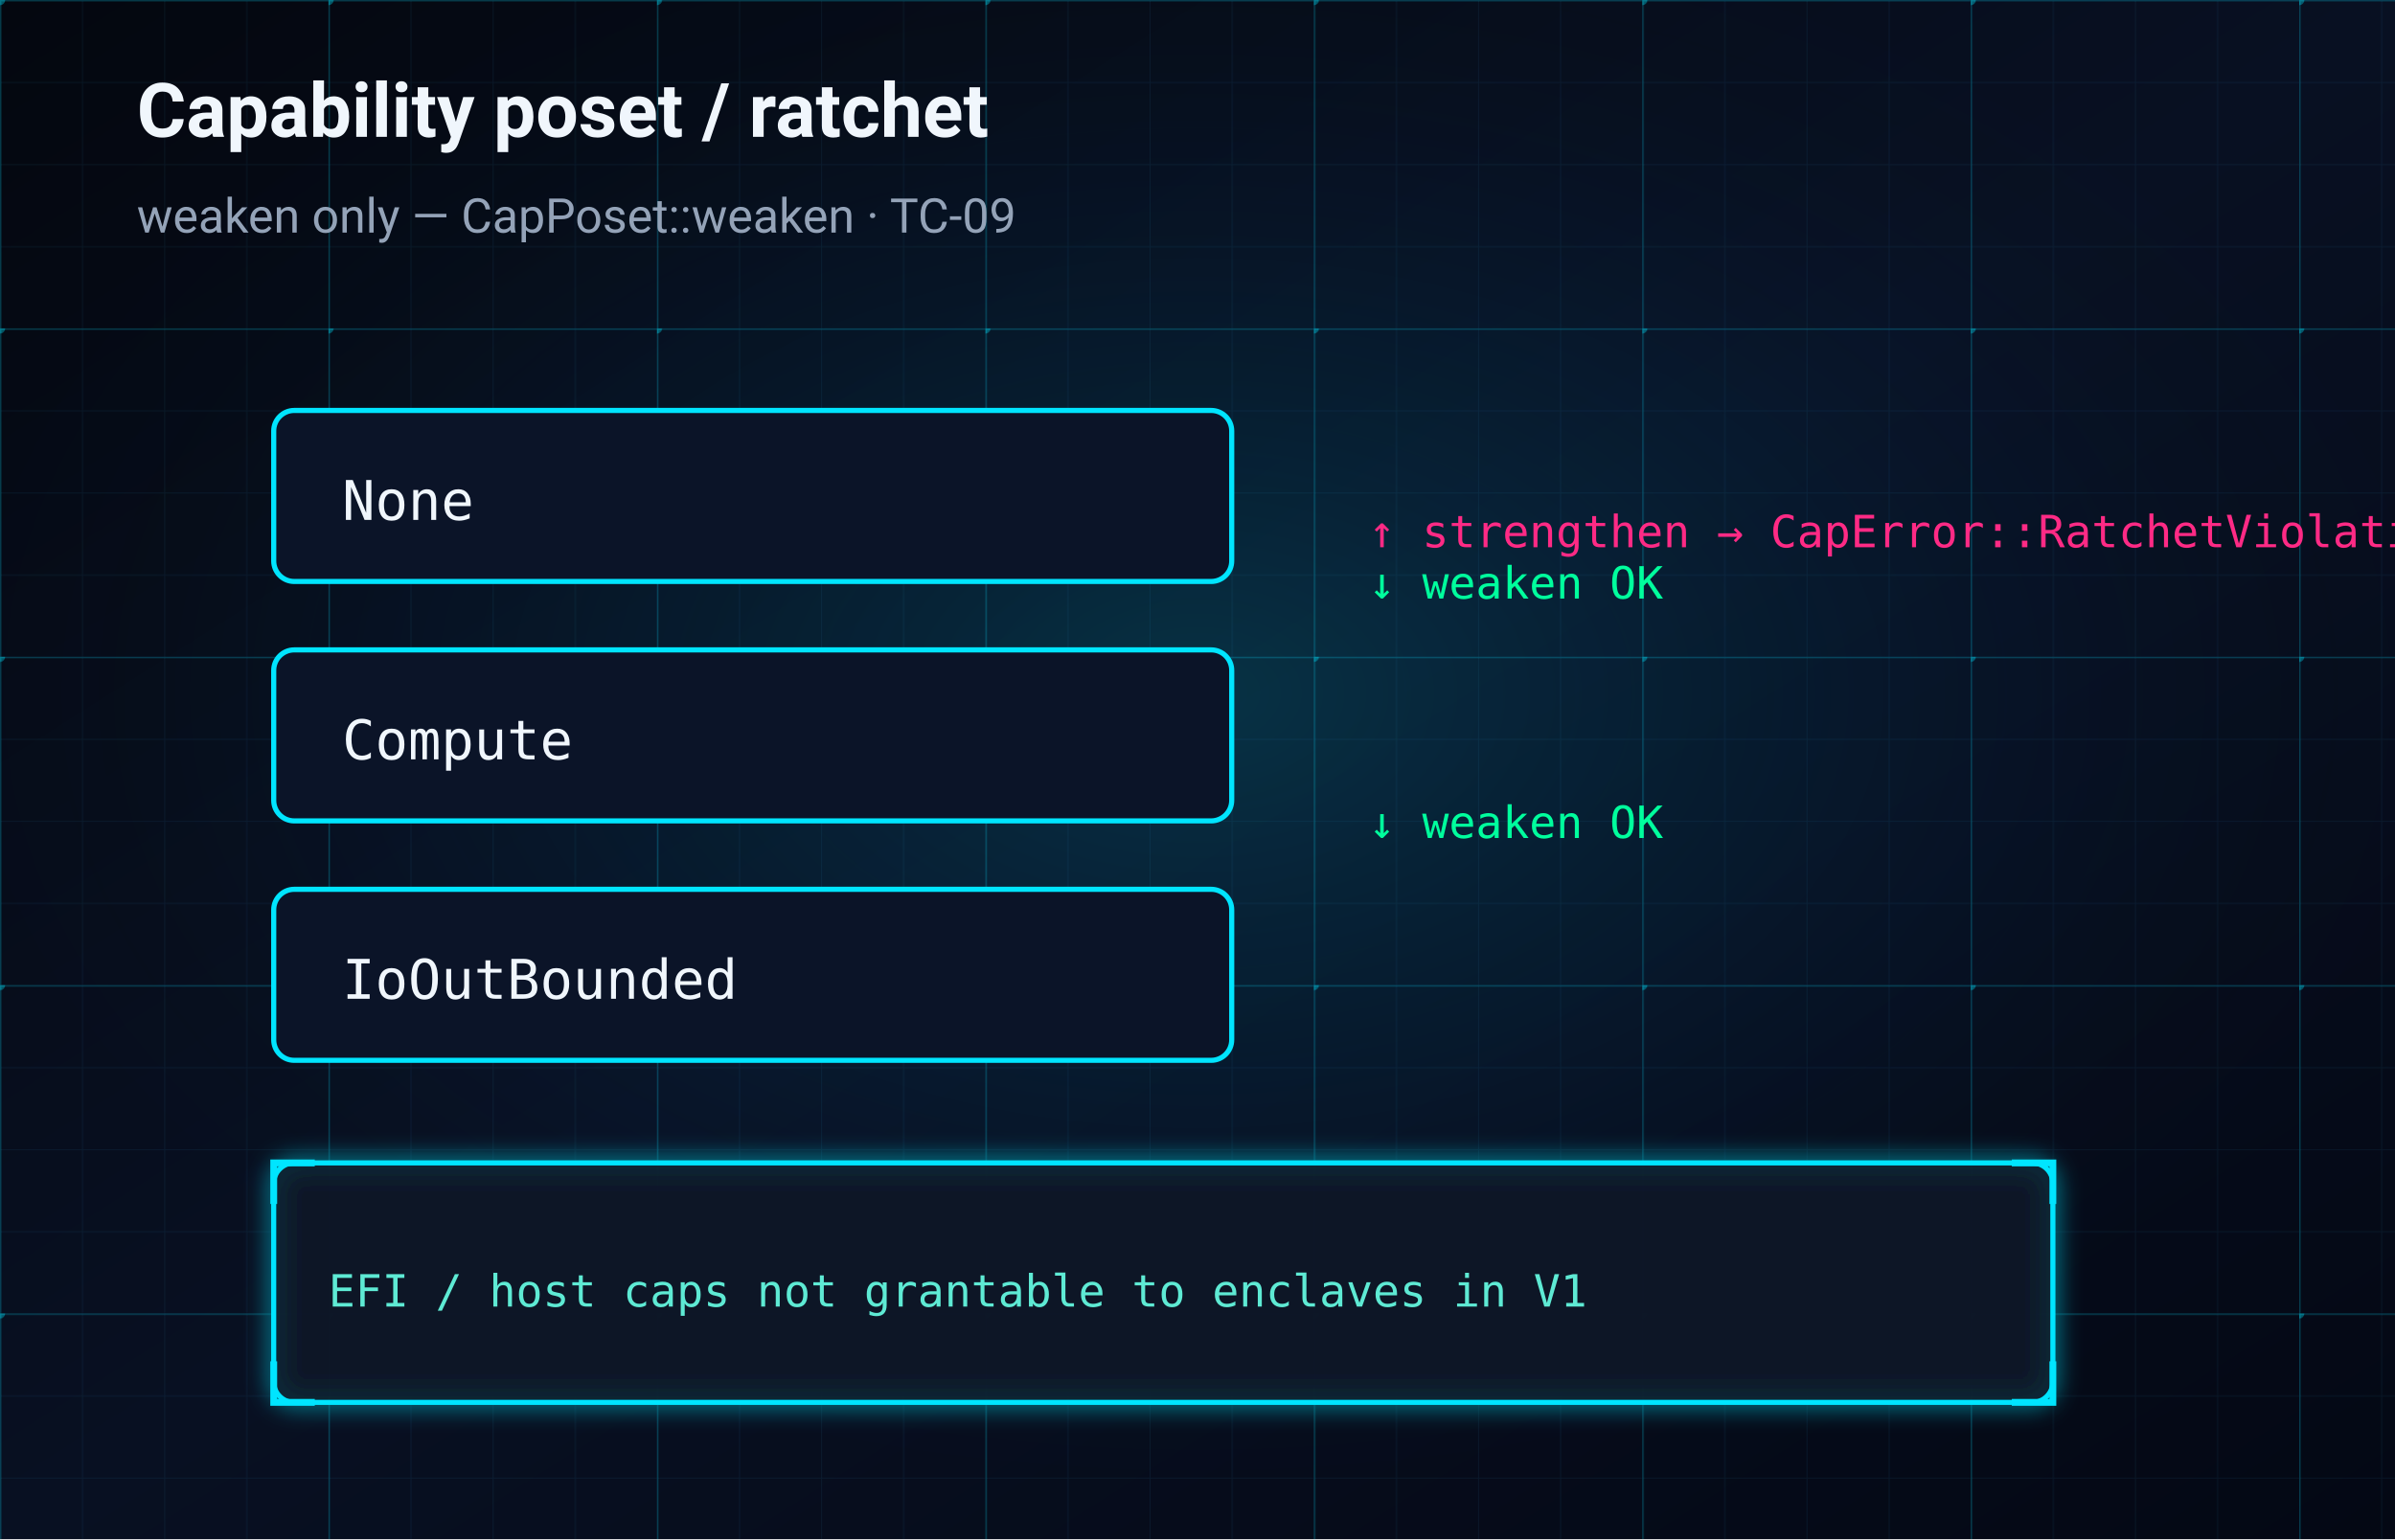
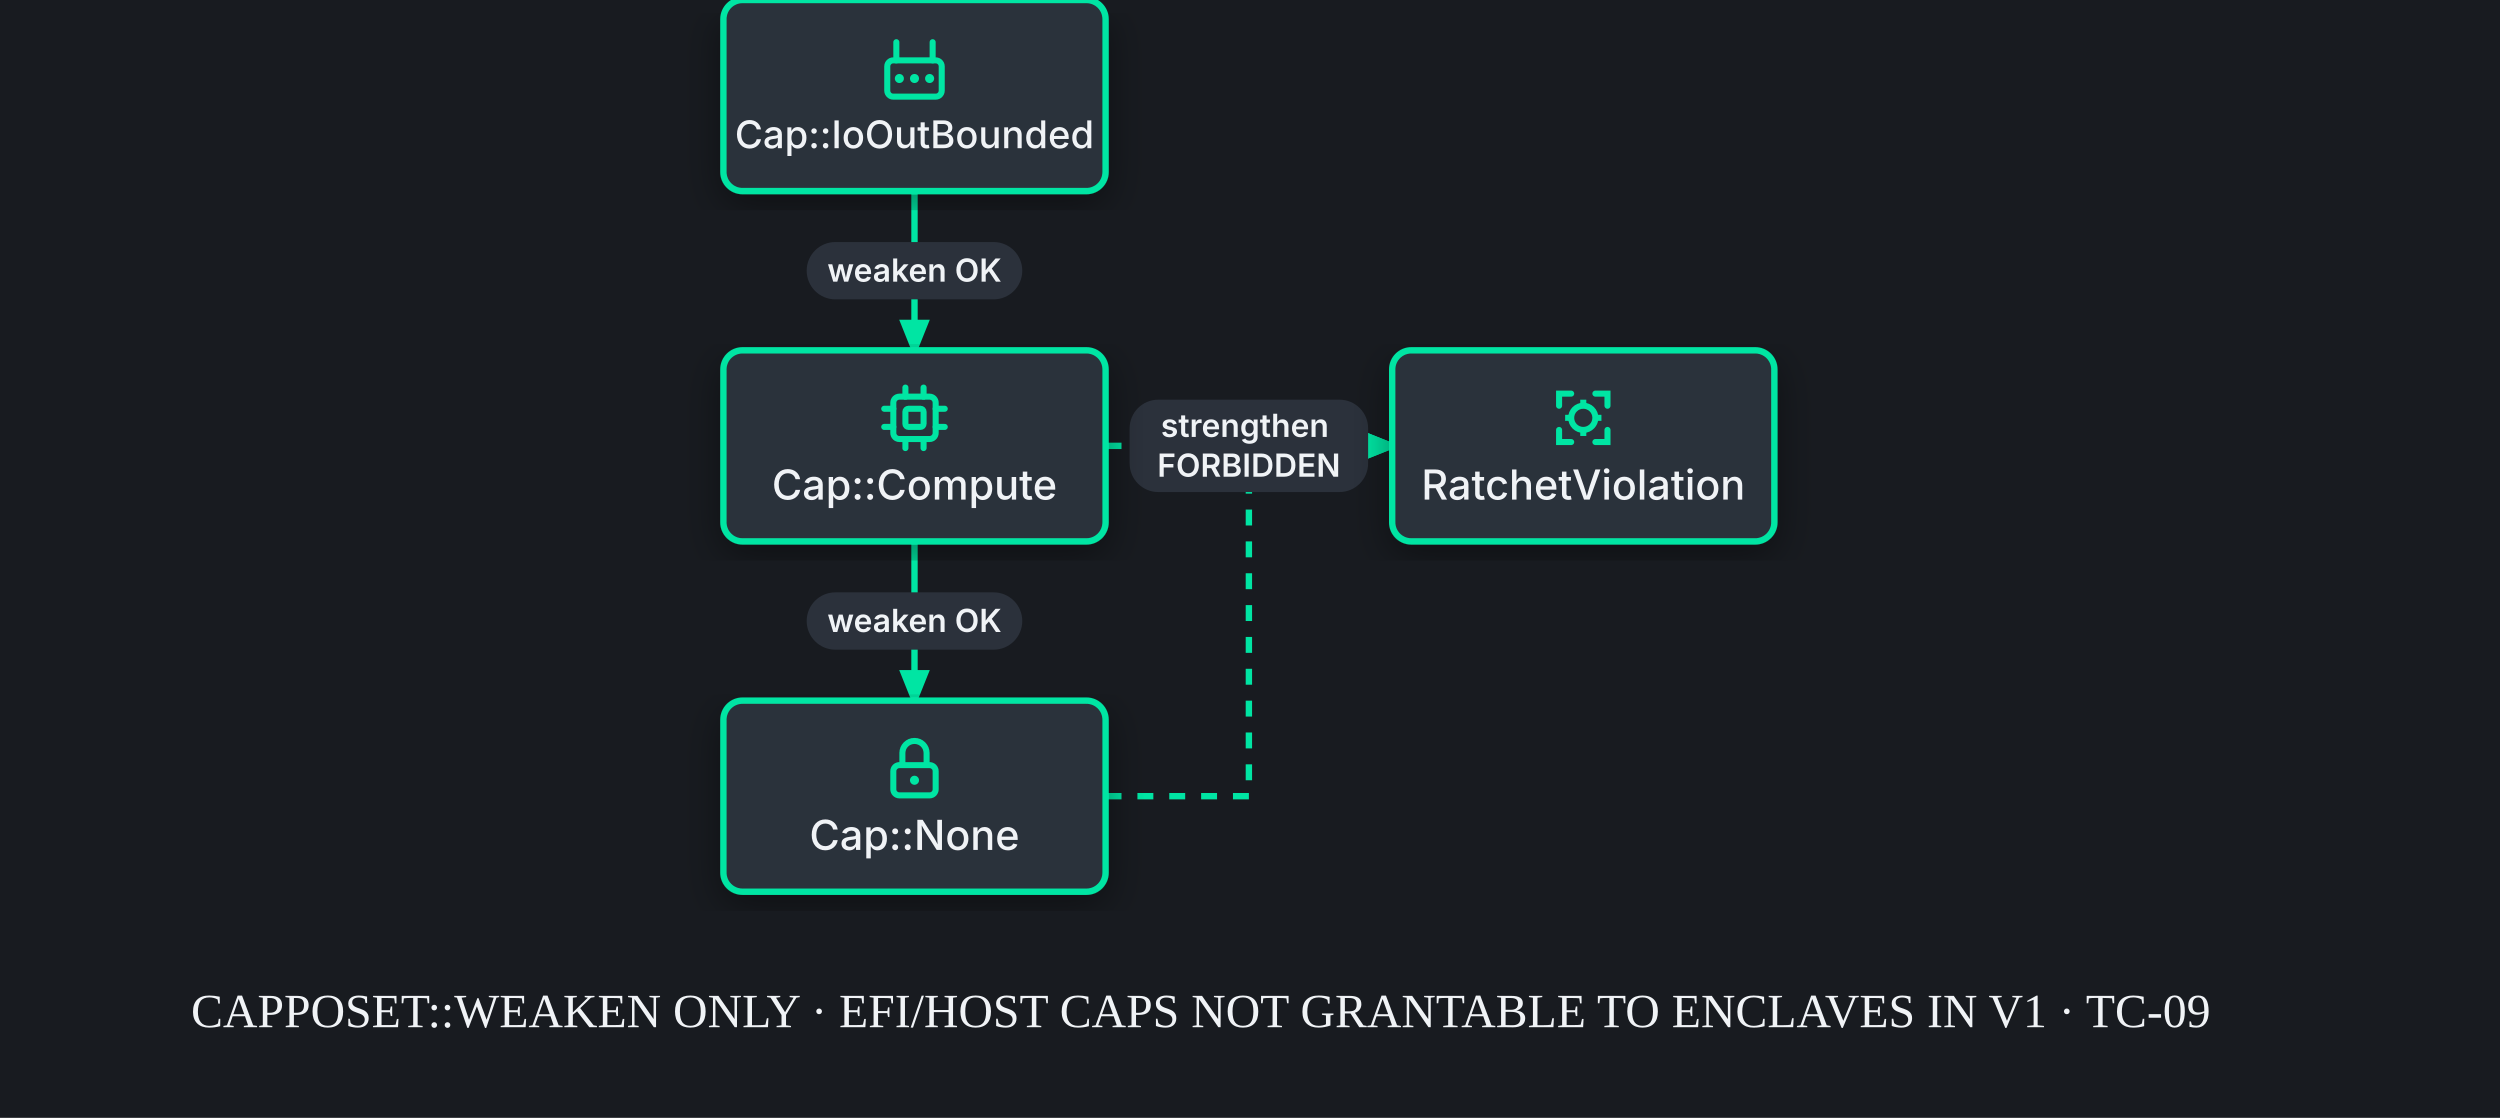
- <svg xmlns="http://www.w3.org/2000/svg" viewBox="0 0 700 450" width="100%" height="auto" role="img">
+ <svg xmlns="http://www.w3.org/2000/svg" viewBox="0 0 785 351" width="785" height="351">
  <defs>
-     <linearGradient id="bg-grad" x1="0%" y1="0%" x2="100%" y2="100%">
-       <stop offset="0%" stop-color="#04070f" />
-       <stop offset="50%" stop-color="#081022" />
-       <stop offset="100%" stop-color="#040814" />
-     </linearGradient>
-     <radialGradient id="core-glow" cx="50%" cy="45%" r="55%">
-       <stop offset="0%" stop-color="#00e5ff" stop-opacity="0.16" />
-       <stop offset="60%" stop-color="#0284c7" stop-opacity="0.05" />
-       <stop offset="100%" stop-color="#050811" stop-opacity="0" />
-     </radialGradient>
-     <pattern id="minor-grid" width="24" height="24" patternUnits="userSpaceOnUse">
-       <path d="M 24 0 L 0 0 0 24" fill="none" stroke="#38bdf8" stroke-width="0.5" stroke-opacity="0.08" />
-     </pattern>
-     <pattern id="major-grid" width="96" height="96" patternUnits="userSpaceOnUse">
-       <rect width="96" height="96" fill="url(#minor-grid)" />
-       <path d="M 96 0 L 0 0 0 96" fill="none" stroke="#00e5ff" stroke-width="0.9" stroke-opacity="0.18" />
-       <circle cx="0" cy="0" r="1.5" fill="#00e5ff" fill-opacity="0.35" />
-     </pattern>
-     <filter id="neon-glow" x="-20%" y="-20%" width="140%" height="140%">
-       <feGaussianBlur stdDeviation="3.5" result="blur" />
-       <feMerge>
-         <feMergeNode in="blur" />
-         <feMergeNode in="SourceGraphic" />
-       </feMerge>
+     <marker id="arrow" viewBox="0 0 10 10" refX="8" refY="5" markerWidth="6" markerHeight="6" orient="auto-start-reverse">
+       <path d="M 0 1 L 10 5 L 0 9 z" fill="#00E5A3" />
+     </marker>
+     <marker id="arrow-tail" viewBox="0 0 10 10" refX="2" refY="5" markerWidth="6" markerHeight="6" orient="auto">
+       <path d="M 10 1 L 0 5 L 10 9 z" fill="#00E5A3" />
+     </marker>
+     <filter id="shadow" x="-10%" y="-10%" width="120%" height="120%">
+       <feDropShadow dx="0" dy="4" stdDeviation="6" flood-color="#000000" flood-opacity="0.4" />
    </filter>
  </defs>
-   <rect width="700" height="450" fill="url(#bg-grad)" />
-   <rect width="700" height="450" fill="url(#major-grid)" />
-   <rect width="700" height="450" fill="url(#core-glow)" />
-   <text x="40" y="40" fill="#f0f6fc" font-family="system-ui, -apple-system, 'Segoe UI', Roboto, sans-serif" font-size="22" font-weight="700">Capability poset / ratchet</text>
-   <text x="40" y="68" fill="#94a3b8" font-family="system-ui, -apple-system, 'Segoe UI', Roboto, sans-serif" font-size="14">weaken only — CapPoset::weaken · TC-09</text>
-   <rect x="80" y="120" width="280" height="50" rx="6" fill="#0b1428" stroke="#00e5ff" stroke-width="1.5" />
-   <text x="100" y="152" fill="#f0f6fc" font-family="ui-monospace, 'Cascadia Code', 'Fira Code', Menlo, Consolas, monospace" font-size="16">None</text>
-   <text x="400" y="175" fill="#00ff9d" font-family="ui-monospace, 'Cascadia Code', 'Fira Code', Menlo, Consolas, monospace" font-size="13">↓ weaken OK</text>
-   <rect x="80" y="190" width="280" height="50" rx="6" fill="#0b1428" stroke="#00e5ff" stroke-width="1.5" />
-   <text x="100" y="222" fill="#f0f6fc" font-family="ui-monospace, 'Cascadia Code', 'Fira Code', Menlo, Consolas, monospace" font-size="16">Compute</text>
-   <text x="400" y="245" fill="#00ff9d" font-family="ui-monospace, 'Cascadia Code', 'Fira Code', Menlo, Consolas, monospace" font-size="13">↓ weaken OK</text>
-   <rect x="80" y="260" width="280" height="50" rx="6" fill="#0b1428" stroke="#00e5ff" stroke-width="1.5" />
-   <text x="100" y="292" fill="#f0f6fc" font-family="ui-monospace, 'Cascadia Code', 'Fira Code', Menlo, Consolas, monospace" font-size="16">IoOutBounded</text>
-   <text x="400" y="160" fill="#ff2a85" font-family="ui-monospace, 'Cascadia Code', 'Fira Code', Menlo, Consolas, monospace" font-size="13">↑ strengthen → CapError::RatchetViolation</text>
-   <rect x="80" y="340" width="520" height="70" rx="6" fill="#0b1428" fill-opacity="0.92" stroke="#00e5ff" stroke-width="1.5" filter="url(#neon-glow)" />
-   <path d="M 80 352 L 80 340 L 92 340" fill="none" stroke="#00e5ff" stroke-width="2" />
-   <path d="M 588 340 L 600 340 L 600 352" fill="none" stroke="#00e5ff" stroke-width="2" />
-   <path d="M 80 398 L 80 410 L 92 410" fill="none" stroke="#00e5ff" stroke-width="2" />
-   <path d="M 588 410 L 600 410 L 600 398" fill="none" stroke="#00e5ff" stroke-width="2" />
-   <text x="96" y="382" fill="#5eead4" font-family="ui-monospace, 'Cascadia Code', 'Fira Code', Menlo, Consolas, monospace" font-size="13">EFI / host caps not grantable to enclaves in V1</text>
+   <rect width="100%" height="100%" fill="#181B20" />
+   <path d="M 287.15 60 L 287.15 110" fill="none" stroke="#00E5A3" stroke-width="2" marker-end="url(#arrow)" />
+   <path d="M 287.15 170 L 287.15 220" fill="none" stroke="#00E5A3" stroke-width="2" marker-end="url(#arrow)" />
+   <path d="M 347.15 250 L 392.15 250 L 392.15 140 L 437.15 140" fill="none" stroke="#00E5A3" stroke-width="2" stroke-dasharray="5,5" marker-end="url(#arrow)" />
+   <path d="M 347.15 140 L 437.15 140" fill="none" stroke="#00E5A3" stroke-width="2" stroke-dasharray="5,5" marker-end="url(#arrow)" />
+   <g class="badge">
+     <rect x="253.3" y="76" width="67.69" height="18" rx="9" fill="#2B313B" />
+     <text x="287.15" y="88.44" fill="#F0F3F6" font-family="Inter, -apple-system, BlinkMacSystemFont, 'Segoe UI', Roboto, sans-serif" font-size="10" font-weight="600" text-anchor="middle">weaken OK</text>
+   </g>
+   <g class="badge">
+     <rect x="253.3" y="186" width="67.69" height="18" rx="9" fill="#2B313B" />
+     <text x="287.15" y="198.44" fill="#F0F3F6" font-family="Inter, -apple-system, BlinkMacSystemFont, 'Segoe UI', Roboto, sans-serif" font-size="10" font-weight="600" text-anchor="middle">weaken OK</text>
+   </g>
+   <g class="badge">
+     <rect x="354.7" y="125.5" width="74.89" height="29" rx="9" fill="#2B313B" />
+     <text x="392.15" y="137.19" text-anchor="middle" fill="#F0F3F6" font-family="Inter, -apple-system, BlinkMacSystemFont, 'Segoe UI', Roboto, sans-serif" font-size="10" font-weight="600">
+       <tspan x="392.15" dy="0">strengthen</tspan>
+       <tspan x="392.15" dy="12.5">FORBIDDEN</tspan>
+     </text>
+   </g>
+   <g id="none" filter="url(#shadow)">
+     <rect x="227.15" y="220" width="120" height="60" rx="6" fill="#2B313B" stroke="#00E5A3" stroke-width="2" />
+     <g class="icon icon-lock" transform="translate(275.75, 229.8) scale(0.95)">
+       <rect x="5" y="11" width="14" height="10" rx="2" fill="none" stroke="#00E5A3" stroke-width="2" />
+       <path d="M 8 11 V 7 A 4 4 0 0 1 16 7 V 11" fill="none" stroke="#00E5A3" stroke-width="2" />
+       <circle cx="12" cy="16" r="1.5" fill="#00E5A3" />
+     </g>
+     <text x="287.15" y="266.87" fill="#F0F3F6" font-family="Inter, -apple-system, BlinkMacSystemFont, 'Segoe UI', Roboto, sans-serif" font-size="13" font-weight="500" text-anchor="middle">Cap::None</text>
+   </g>
+   <g id="compute" filter="url(#shadow)">
+     <rect x="227.15" y="110" width="120" height="60" rx="6" fill="#2B313B" stroke="#00E5A3" stroke-width="2" />
+     <g class="icon icon-chip" transform="translate(275.75, 119.8) scale(0.95)">
+       <rect x="5" y="5" width="14" height="14" rx="2" fill="none" stroke="#00E5A3" stroke-width="2" />
+       <rect x="9" y="9" width="6" height="6" rx="1" fill="none" stroke="#00E5A3" stroke-width="2" />
+       <line x1="9" y1="2" x2="9" y2="5" stroke="#00E5A3" stroke-width="2" stroke-linecap="round" />
+       <line x1="15" y1="2" x2="15" y2="5" stroke="#00E5A3" stroke-width="2" stroke-linecap="round" />
+       <line x1="9" y1="19" x2="9" y2="22" stroke="#00E5A3" stroke-width="2" stroke-linecap="round" />
+       <line x1="15" y1="19" x2="15" y2="22" stroke="#00E5A3" stroke-width="2" stroke-linecap="round" />
+       <line x1="2" y1="9" x2="5" y2="9" stroke="#00E5A3" stroke-width="2" stroke-linecap="round" />
+       <line x1="2" y1="15" x2="5" y2="15" stroke="#00E5A3" stroke-width="2" stroke-linecap="round" />
+       <line x1="19" y1="9" x2="22" y2="9" stroke="#00E5A3" stroke-width="2" stroke-linecap="round" />
+       <line x1="19" y1="15" x2="22" y2="15" stroke="#00E5A3" stroke-width="2" stroke-linecap="round" />
+     </g>
+     <text x="287.15" y="156.87" fill="#F0F3F6" font-family="Inter, -apple-system, BlinkMacSystemFont, 'Segoe UI', Roboto, sans-serif" font-size="13" font-weight="500" text-anchor="middle">Cap::Compute</text>
+   </g>
+   <g id="io" filter="url(#shadow)">
+     <rect x="227.15" y="0" width="120" height="60" rx="6" fill="#2B313B" stroke="#00E5A3" stroke-width="2" />
+     <g class="icon icon-gateway" transform="translate(275.75, 10.4) scale(0.95)">
+       <line x1="6" y1="9" x2="6" y2="3" stroke="#00E5A3" stroke-width="2" stroke-linecap="round" />
+       <line x1="18" y1="9" x2="18" y2="3" stroke="#00E5A3" stroke-width="2" stroke-linecap="round" />
+       <rect x="3" y="9" width="18" height="12" rx="2" fill="none" stroke="#00E5A3" stroke-width="2" />
+       <circle cx="7" cy="15" r="1.5" fill="#00E5A3" />
+       <circle cx="12" cy="15" r="1.5" fill="#00E5A3" />
+       <circle cx="17" cy="15" r="1.5" fill="#00E5A3" />
+     </g>
+     <text x="287.15" y="46.53" fill="#F0F3F6" font-family="Inter, -apple-system, BlinkMacSystemFont, 'Segoe UI', Roboto, sans-serif" font-size="12" font-weight="500" text-anchor="middle">Cap::IoOutBounded</text>
+   </g>
+   <g id="err" filter="url(#shadow)">
+     <rect x="437.15" y="110" width="120" height="60" rx="6" fill="#2B313B" stroke="#00E5A3" stroke-width="2" />
+     <g class="icon icon-malware_scan" transform="translate(485.75, 119.8) scale(0.95)">
+       <path d="M 4 8 V 4 H 8" fill="none" stroke="#00E5A3" stroke-width="2" stroke-linecap="round" />
+       <path d="M 16 4 H 20 V 8" fill="none" stroke="#00E5A3" stroke-width="2" stroke-linecap="round" />
+       <path d="M 4 16 V 20 H 8" fill="none" stroke="#00E5A3" stroke-width="2" stroke-linecap="round" />
+       <path d="M 16 20 H 20 V 16" fill="none" stroke="#00E5A3" stroke-width="2" stroke-linecap="round" />
+       <circle cx="12" cy="12" r="4" fill="none" stroke="#00E5A3" stroke-width="2" />
+       <line x1="8" y1="12" x2="6" y2="12" stroke="#00E5A3" stroke-width="2" />
+       <line x1="16" y1="12" x2="18" y2="12" stroke="#00E5A3" stroke-width="2" />
+       <line x1="12" y1="8" x2="12" y2="6" stroke="#00E5A3" stroke-width="2" />
+       <line x1="12" y1="16" x2="12" y2="18" stroke="#00E5A3" stroke-width="2" />
+     </g>
+     <text x="497.15" y="156.87" fill="#F0F3F6" font-family="Inter, -apple-system, BlinkMacSystemFont, 'Segoe UI', Roboto, sans-serif" font-size="13" font-weight="500" text-anchor="middle">RatchetViolation</text>
+   </g>
+   <g id="caption_1">
+     <text x="60" y="322.53" xml:space="preserve" fill="#F0F3F6" font-family="'STIX Two Text', 'Times New Roman', Times, 'Liberation Serif', serif" font-size="15" textLength="664.3" lengthAdjust="spacingAndGlyphs">CAPPOSET::WEAKEN ONLY · EFI/HOST CAPS NOT GRANTABLE TO ENCLAVES IN V1 · TC-09</text>
+   </g>
</svg>
